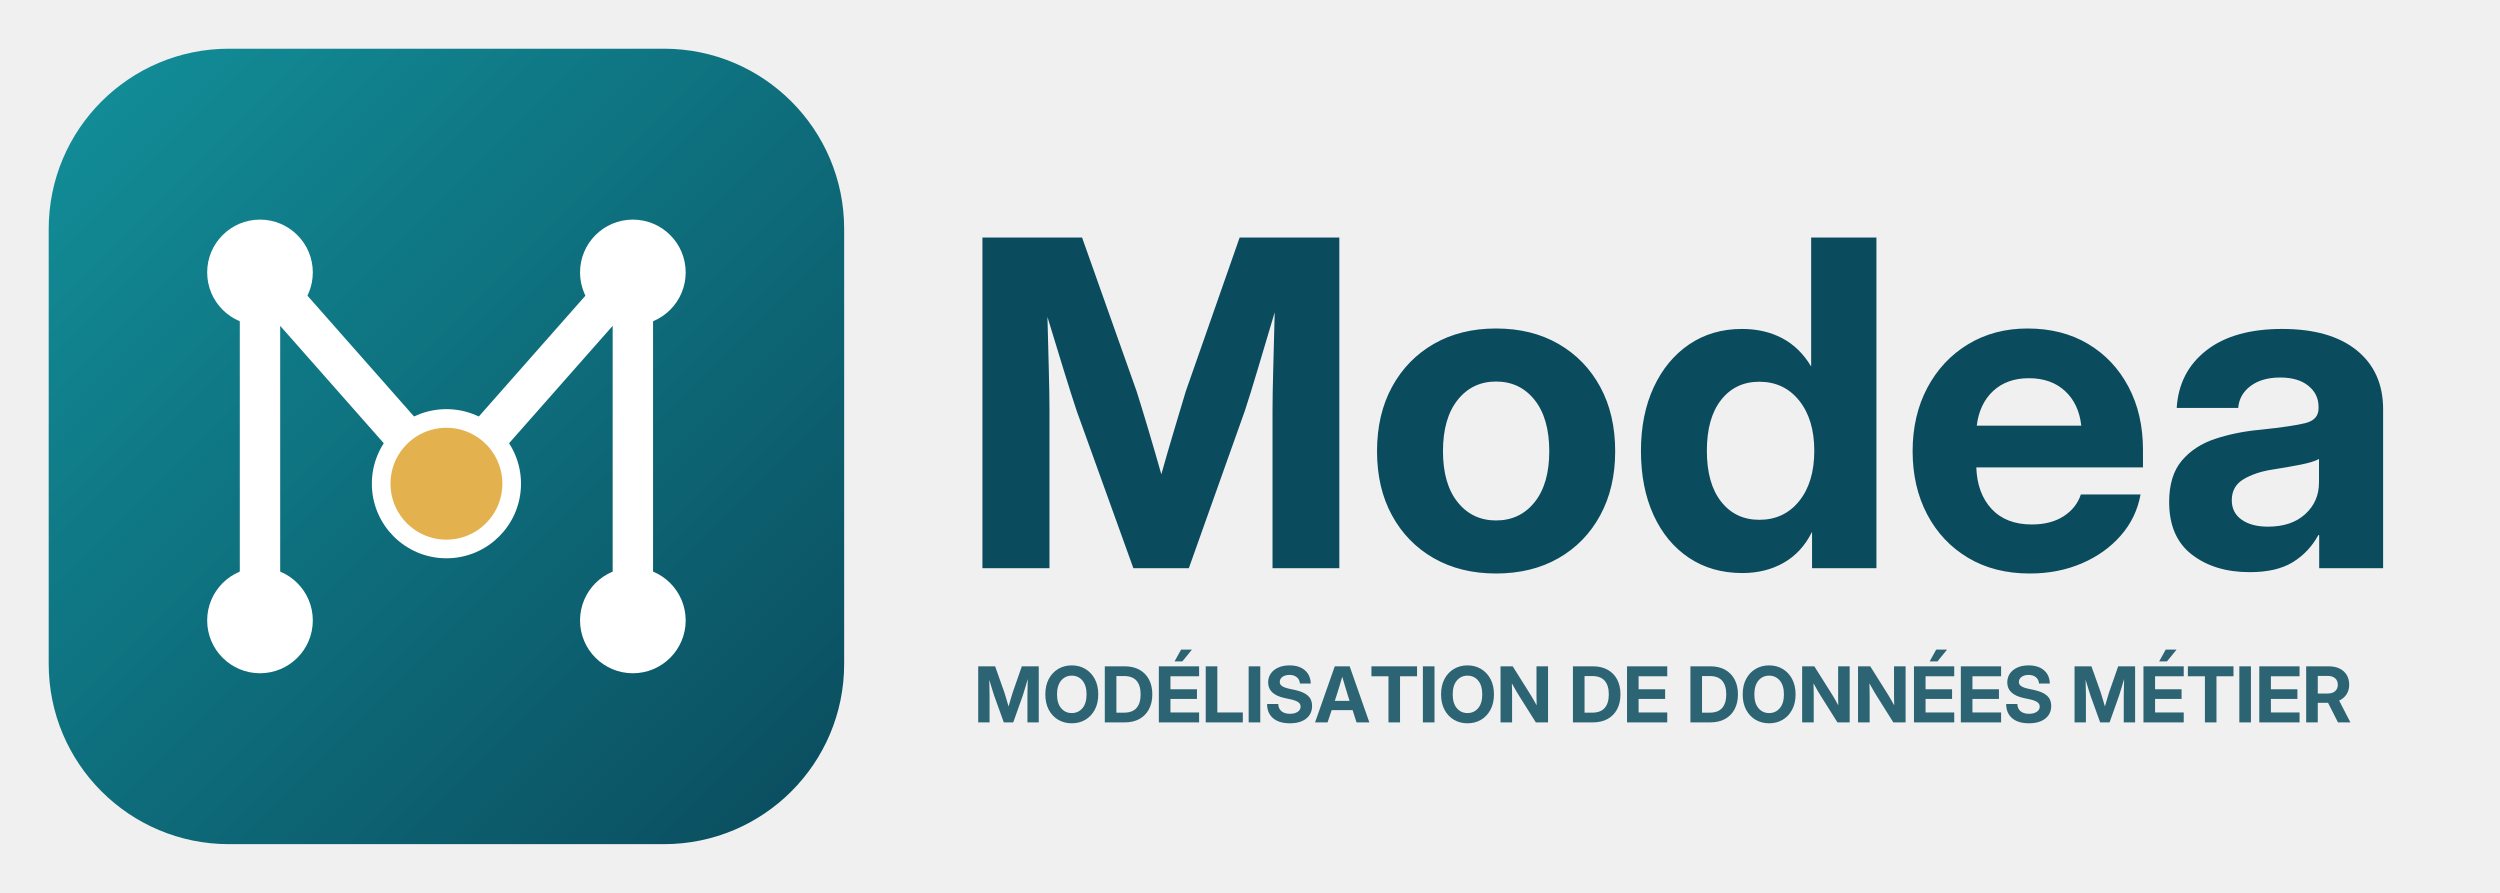
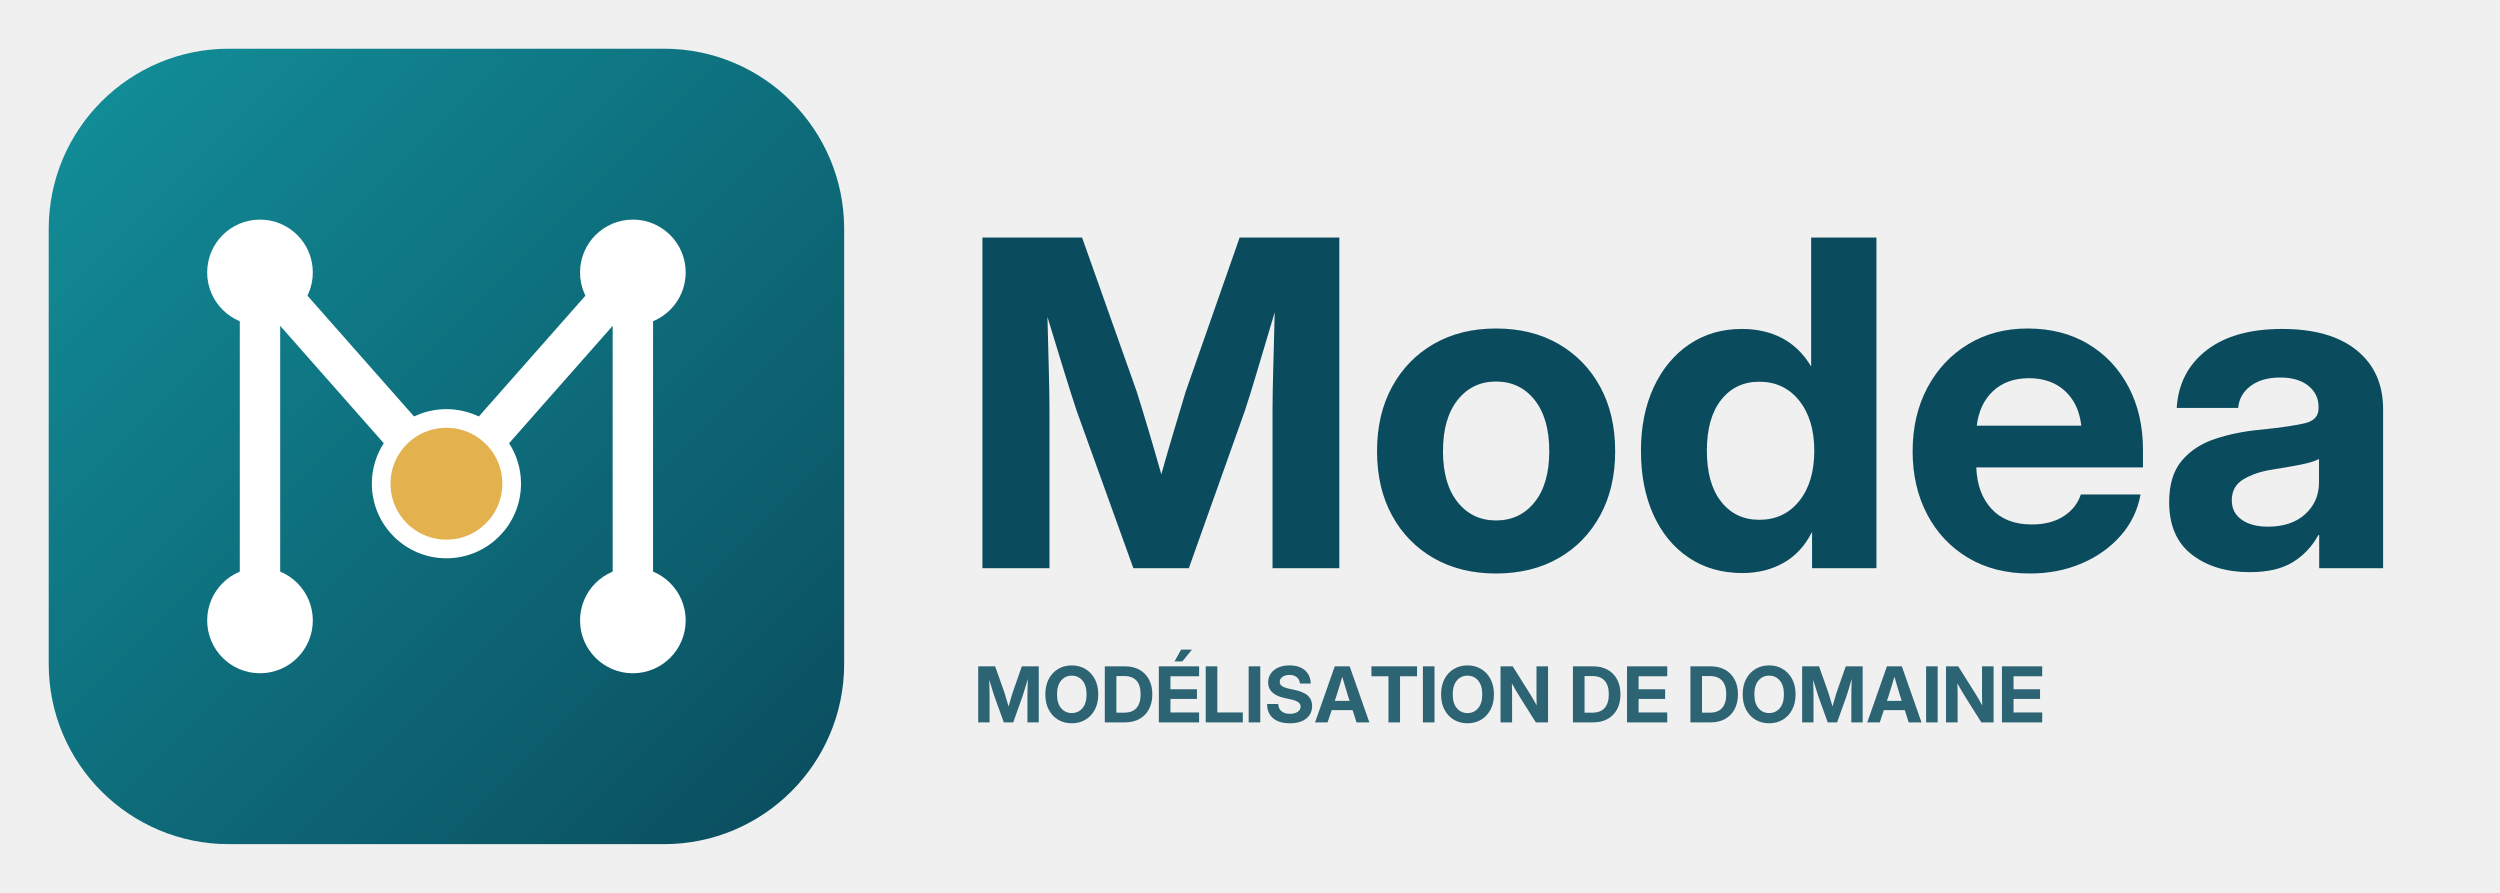
<svg xmlns="http://www.w3.org/2000/svg" viewBox="0 0 616 220" role="img" aria-label="Modea">
  <defs>
    <linearGradient id="g" x1="0" y1="0" x2="1" y2="1">
      <stop offset="0" stop-color="#12909A" />
      <stop offset="1" stop-color="#0A4B5D" />
    </linearGradient>
  </defs>
  <g transform="translate(12,12)">
    <svg width="196" height="196" viewBox="0 0 256 256">
      <rect width="256" height="256" rx="58" fill="url(#g)" />
      <polyline points="68,184 68,72 128,140 188,72 188,184" fill="none" stroke="#fff" stroke-width="13" stroke-linecap="round" stroke-linejoin="round" />
      <circle cx="68" cy="184" r="17" fill="#fff" />
      <circle cx="68" cy="72" r="17" fill="#fff" />
      <circle cx="188" cy="72" r="17" fill="#fff" />
      <circle cx="188" cy="184" r="17" fill="#fff" />
      <circle cx="128" cy="140" r="21" fill="#E3B24F" />
      <circle cx="128" cy="140" r="21" fill="none" stroke="#fff" stroke-width="6" />
    </svg>
  </g>
  <path d="M242.07 140.00V58.52H266.62L280.08 96.47Q281.23 100.08 282.95 105.85Q284.67 111.62 286.15 116.87Q287.62 111.62 289.35 105.85Q291.07 100.08 292.16 96.47L305.45 58.52H330.01V140.00H313.55V101.28Q313.55 97.02 313.74 90.34Q313.93 83.67 314.09 76.95Q311.96 84.05 309.99 90.70Q308.02 97.34 306.71 101.28L292.93 140.00H279.26L265.31 101.28Q264.05 97.51 262.11 91.22Q260.17 84.93 258.09 78.09Q258.26 84.55 258.42 90.86Q258.59 97.18 258.59 101.28V140.00ZM368.62 141.31Q359.87 141.31 353.28 137.54Q346.69 133.77 343.00 127.01Q339.30 120.26 339.30 111.18Q339.30 102.10 343.00 95.32Q346.69 88.54 353.28 84.74Q359.87 80.94 368.62 80.94Q377.42 80.94 384.01 84.74Q390.60 88.54 394.29 95.32Q397.98 102.10 397.98 111.18Q397.98 120.20 394.29 126.98Q390.60 133.77 384.01 137.54Q377.42 141.31 368.62 141.31ZM368.62 128.24Q374.52 128.24 378.13 123.73Q381.74 119.22 381.74 111.18Q381.74 103.09 378.13 98.55Q374.52 94.01 368.62 94.01Q362.77 94.01 359.16 98.55Q355.55 103.09 355.55 111.18Q355.55 119.22 359.16 123.73Q362.77 128.24 368.62 128.24ZM429.32 141.20Q421.77 141.20 416.14 137.43Q410.51 133.66 407.42 126.88Q404.33 120.09 404.33 111.07Q404.33 102.21 407.47 95.43Q410.62 88.65 416.22 84.85Q421.83 81.05 429.21 81.05Q434.79 81.05 439.11 83.32Q443.43 85.59 446.22 90.23H446.27V58.52H462.35V140.00H446.49V131.14H446.44Q443.92 136.17 439.46 138.69Q435.01 141.20 429.32 141.20ZM433.48 128.08Q439.60 128.08 443.32 123.46Q447.04 118.84 447.04 111.07Q447.04 103.36 443.32 98.71Q439.60 94.06 433.48 94.06Q427.62 94.06 424.10 98.52Q420.57 102.98 420.57 111.07Q420.57 119.16 424.10 123.62Q427.62 128.08 433.48 128.08ZM500.14 141.31Q491.39 141.31 484.91 137.43Q478.43 133.55 474.85 126.74Q471.27 119.93 471.27 111.18Q471.27 102.38 474.90 95.54Q478.54 88.70 484.94 84.82Q491.34 80.94 499.59 80.94Q508.12 80.94 514.50 84.74Q520.87 88.54 524.45 95.29Q528.03 102.05 528.03 110.85V115.17H486.96Q487.18 121.57 490.73 125.40Q494.29 129.23 500.63 129.23Q505.34 129.23 508.48 127.20Q511.62 125.18 512.72 121.84H527.43Q526.39 127.59 522.56 131.96Q518.73 136.34 512.94 138.82Q507.14 141.31 500.14 141.31ZM487.07 104.89H512.83Q512.23 99.48 508.81 96.33Q505.39 93.19 499.92 93.19Q494.51 93.19 491.12 96.33Q487.73 99.48 487.07 104.89ZM554.34 140.98Q545.70 140.98 540.09 136.66Q534.48 132.34 534.48 123.70Q534.48 117.20 537.60 113.50Q540.72 109.81 545.86 108.12Q551.00 106.42 557.02 105.88Q564.95 105.05 568.12 104.23Q571.29 103.41 571.29 100.62V100.24Q571.29 97.07 568.77 95.05Q566.26 93.02 561.83 93.02Q557.34 93.02 554.55 95.10Q551.77 97.18 551.49 100.52H536.34Q536.89 91.60 543.67 86.32Q550.45 81.05 562.32 81.05Q574.19 81.05 580.70 86.32Q587.20 91.60 587.20 100.84V140.00H571.45V131.85H571.23Q568.94 136.06 564.95 138.52Q560.95 140.98 554.34 140.98ZM558.82 129.77Q564.62 129.77 568.01 126.68Q571.40 123.59 571.40 118.89V113.09Q570.03 113.86 566.86 114.49Q563.69 115.12 559.80 115.72Q555.65 116.38 552.78 118.10Q549.91 119.82 549.91 123.27Q549.91 126.33 552.34 128.05Q554.77 129.77 558.82 129.77Z" fill="#0A4B5D" />
-   <path d="M241.03 178.00V164.18H245.20L247.48 170.62Q247.67 171.23 247.96 172.21Q248.26 173.19 248.51 174.08Q248.76 173.19 249.05 172.21Q249.34 171.23 249.53 170.62L251.78 164.18H255.95V178.00H253.16V171.43Q253.16 170.71 253.19 169.58Q253.22 168.44 253.25 167.30Q252.89 168.51 252.55 169.64Q252.22 170.76 252.00 171.43L249.66 178.00H247.34L244.97 171.43Q244.76 170.79 244.43 169.72Q244.10 168.66 243.75 167.50Q243.78 168.59 243.80 169.66Q243.83 170.74 243.83 171.43V178.00ZM264.08 178.22Q262.23 178.22 260.75 177.36Q259.28 176.49 258.42 174.89Q257.57 173.29 257.57 171.10Q257.57 168.89 258.42 167.29Q259.28 165.69 260.75 164.82Q262.23 163.95 264.08 163.95Q265.95 163.95 267.42 164.82Q268.89 165.69 269.75 167.29Q270.61 168.89 270.61 171.10Q270.61 173.30 269.75 174.89Q268.89 176.49 267.42 177.36Q265.95 178.22 264.08 178.22ZM264.08 175.70Q265.69 175.70 266.71 174.50Q267.73 173.30 267.73 171.10Q267.73 168.89 266.71 167.68Q265.69 166.48 264.08 166.48Q262.49 166.48 261.47 167.68Q260.45 168.89 260.45 171.10Q260.45 173.30 261.47 174.50Q262.49 175.70 264.08 175.70ZM277.10 178.00H272.22V164.18H277.16Q279.23 164.18 280.76 165.02Q282.28 165.87 283.10 167.41Q283.93 168.96 283.93 171.08Q283.93 173.20 283.10 174.76Q282.28 176.31 280.75 177.16Q279.22 178.00 277.10 178.00ZM275.08 175.60H276.95Q279.05 175.60 280.05 174.43Q281.05 173.26 281.05 171.08Q281.05 168.90 280.05 167.74Q279.04 166.58 276.98 166.58H275.08ZM285.54 178.00V164.18H295.46V166.63H288.40V169.83H294.93V172.21H288.40V175.55H295.46V178.00ZM289.41 162.97 291.02 160.07H293.69L291.33 162.97ZM297.09 178.00V164.18H299.95V175.55H306.23V178.00ZM310.53 164.18V178.00H307.67V164.18ZM317.82 178.22Q315.17 178.22 313.69 176.97Q312.21 175.72 312.21 173.46H314.96Q314.99 174.60 315.75 175.24Q316.51 175.88 317.84 175.88Q319.02 175.88 319.75 175.39Q320.47 174.91 320.47 174.10Q320.47 173.44 319.89 173.02Q319.31 172.60 317.99 172.31L316.54 172.00Q312.47 171.12 312.47 168.16Q312.47 166.90 313.13 165.95Q313.79 165.01 314.97 164.48Q316.15 163.95 317.73 163.95Q320.11 163.95 321.51 165.14Q322.90 166.33 322.97 168.42H320.30Q320.22 167.43 319.53 166.87Q318.85 166.30 317.73 166.30Q316.68 166.30 316.00 166.78Q315.33 167.27 315.33 168.02Q315.33 168.66 315.89 169.05Q316.45 169.44 317.72 169.72L319.04 170.00Q321.25 170.48 322.28 171.42Q323.30 172.36 323.30 173.92Q323.30 175.91 321.84 177.07Q320.37 178.22 317.82 178.22ZM324.03 178.00 328.89 164.18H332.56L337.41 178.00H334.25L333.28 174.98H328.12L327.11 178.00ZM328.89 172.70H332.54L332.08 171.27Q331.75 170.22 331.43 169.12Q331.10 168.03 330.73 166.74Q330.36 168.03 330.03 169.12Q329.69 170.22 329.36 171.27ZM337.92 166.63V164.18H349.16V166.63H344.97V178.00H342.12V166.63ZM353.46 164.18V178.00H350.60V164.18ZM361.59 178.22Q359.73 178.22 358.26 177.36Q356.78 176.49 355.93 174.89Q355.08 173.29 355.08 171.10Q355.08 168.89 355.93 167.29Q356.78 165.69 358.26 164.82Q359.73 163.95 361.59 163.95Q363.45 163.95 364.92 164.82Q366.39 165.69 367.25 167.29Q368.11 168.89 368.11 171.10Q368.11 173.30 367.25 174.89Q366.39 176.49 364.92 177.36Q363.45 178.22 361.59 178.22ZM361.59 175.70Q363.19 175.70 364.21 174.50Q365.23 173.30 365.23 171.10Q365.23 168.89 364.21 167.68Q363.19 166.48 361.59 166.48Q359.99 166.48 358.97 167.68Q357.95 168.89 357.95 171.10Q357.95 173.30 358.97 174.50Q359.99 175.70 361.59 175.70ZM369.73 178.00V164.18H372.73L377.17 171.25Q377.42 171.64 377.82 172.35Q378.23 173.06 378.64 173.81Q378.61 173.00 378.60 172.22Q378.59 171.45 378.59 171.01V164.18H381.44V178.00H378.43L374.40 171.60Q374.09 171.13 373.60 170.28Q373.10 169.43 372.52 168.37Q372.55 169.46 372.57 170.30Q372.58 171.14 372.58 171.59V178.00ZM392.45 178.00H387.57V164.18H392.51Q394.59 164.18 396.11 165.02Q397.63 165.87 398.46 167.41Q399.28 168.96 399.28 171.08Q399.28 173.20 398.46 174.76Q397.63 176.31 396.11 177.16Q394.58 178.00 392.45 178.00ZM390.43 175.60H392.31Q394.40 175.60 395.40 174.43Q396.41 173.26 396.41 171.08Q396.41 168.90 395.40 167.74Q394.39 166.58 392.33 166.58H390.43ZM400.90 178.00V164.18H410.81V166.63H403.75V169.83H410.29V172.21H403.75V175.55H410.81V178.00ZM421.40 178.00H416.52V164.18H421.46Q423.53 164.18 425.06 165.02Q426.58 165.87 427.40 167.41Q428.23 168.96 428.23 171.08Q428.23 173.20 427.40 174.76Q426.58 176.31 425.05 177.16Q423.52 178.00 421.40 178.00ZM419.38 175.60H421.25Q423.35 175.60 424.35 174.43Q425.35 173.26 425.35 171.08Q425.35 168.90 424.35 167.74Q423.34 166.58 421.28 166.58H419.38ZM435.91 178.22Q434.05 178.22 432.58 177.36Q431.10 176.49 430.25 174.89Q429.40 173.29 429.40 171.10Q429.40 168.89 430.25 167.29Q431.10 165.69 432.58 164.82Q434.05 163.95 435.91 163.95Q437.77 163.95 439.24 164.82Q440.72 165.69 441.57 167.29Q442.43 168.89 442.43 171.10Q442.43 173.30 441.57 174.89Q440.72 176.49 439.24 177.36Q437.77 178.22 435.91 178.22ZM435.91 175.70Q437.51 175.70 438.54 174.50Q439.56 173.30 439.56 171.10Q439.56 168.89 438.54 167.68Q437.51 166.48 435.91 166.48Q434.31 166.48 433.29 167.68Q432.27 168.89 432.27 171.10Q432.27 173.30 433.29 174.50Q434.31 175.70 435.91 175.70ZM444.05 178.00V164.18H447.05L451.50 171.25Q451.74 171.64 452.15 172.35Q452.55 173.06 452.96 173.81Q452.93 173.00 452.92 172.22Q452.92 171.45 452.92 171.01V164.18H455.76V178.00H452.75L448.72 171.60Q448.42 171.13 447.92 170.28Q447.42 169.43 446.84 168.37Q446.88 169.46 446.89 170.30Q446.90 171.14 446.90 171.59V178.00ZM457.82 178.00V164.18H460.83L465.27 171.25Q465.51 171.64 465.92 172.35Q466.33 173.06 466.74 173.81Q466.71 173.00 466.70 172.22Q466.69 171.45 466.69 171.01V164.18H469.54V178.00H466.52L462.50 171.60Q462.19 171.13 461.70 170.28Q461.20 169.43 460.62 168.37Q460.65 169.46 460.67 170.30Q460.68 171.14 460.68 171.59V178.00ZM471.60 178.00V164.18H481.52V166.63H474.46V169.83H480.99V172.21H474.46V175.55H481.52V178.00ZM475.47 162.97 477.07 160.07H479.75L477.39 162.97ZM483.15 178.00V164.18H493.07V166.63H486.01V169.83H492.54V172.21H486.01V175.55H493.07V178.00ZM499.93 178.22Q497.28 178.22 495.80 176.97Q494.32 175.72 494.32 173.46H497.08Q497.10 174.60 497.86 175.24Q498.62 175.88 499.95 175.88Q501.14 175.88 501.86 175.39Q502.59 174.91 502.59 174.10Q502.59 173.44 502.01 173.02Q501.43 172.60 500.11 172.31L498.65 172.00Q494.59 171.12 494.59 168.16Q494.59 166.90 495.25 165.95Q495.91 165.01 497.08 164.48Q498.26 163.95 499.84 163.95Q502.22 163.95 503.62 165.14Q505.02 166.33 505.08 168.42H502.41Q502.34 167.43 501.65 166.87Q500.96 166.30 499.85 166.30Q498.79 166.30 498.12 166.78Q497.45 167.27 497.45 168.02Q497.45 168.66 498.00 169.05Q498.56 169.44 499.83 169.72L501.16 170.00Q503.37 170.48 504.39 171.42Q505.42 172.36 505.42 173.92Q505.42 175.91 503.95 177.07Q502.48 178.22 499.93 178.22ZM511.17 178.00V164.18H515.33L517.62 170.62Q517.81 171.23 518.10 172.21Q518.39 173.19 518.65 174.08Q518.90 173.19 519.19 172.21Q519.48 171.23 519.67 170.62L521.92 164.18H526.09V178.00H523.29V171.43Q523.29 170.71 523.33 169.58Q523.36 168.44 523.39 167.30Q523.02 168.51 522.69 169.64Q522.36 170.76 522.13 171.43L519.80 178.00H517.48L515.11 171.43Q514.90 170.79 514.57 169.72Q514.24 168.66 513.89 167.50Q513.91 168.59 513.94 169.66Q513.97 170.74 513.97 171.43V178.00ZM528.15 178.00V164.18H538.07V166.63H531.01V169.83H537.54V172.21H531.01V175.55H538.07V178.00ZM532.02 162.97 533.63 160.07H536.30L533.94 162.97ZM539.09 166.63V164.18H550.33V166.63H546.14V178.00H543.29V166.63ZM554.63 164.18V178.00H551.77V164.18ZM556.69 178.00V164.18H566.61V166.63H559.55V169.83H566.08V172.21H559.55V175.55H566.61V178.00ZM568.24 178.00V164.18H573.77Q575.33 164.18 576.47 164.73Q577.60 165.28 578.22 166.30Q578.84 167.32 578.84 168.71Q578.84 170.09 578.18 171.09Q577.53 172.09 576.37 172.63L579.14 178.00H576.08L573.63 173.17Q573.62 173.17 573.60 173.17H571.10V178.00ZM571.10 170.88H573.60Q574.74 170.88 575.39 170.29Q576.04 169.70 576.04 168.71Q576.04 167.72 575.39 167.14Q574.73 166.55 573.59 166.55H571.10Z" fill="#0A4B5D" opacity=".85" />
+   <path d="M241.03 178.00V164.18H245.20L247.48 170.62Q247.67 171.23 247.96 172.21Q248.26 173.19 248.51 174.08Q248.76 173.19 249.05 172.21Q249.34 171.23 249.53 170.62L251.78 164.18H255.95V178.00H253.16V171.43Q253.16 170.71 253.19 169.58Q253.22 168.44 253.25 167.30Q252.89 168.51 252.55 169.64Q252.22 170.76 252.00 171.43L249.66 178.00H247.34L244.97 171.43Q244.76 170.79 244.43 169.72Q244.10 168.66 243.75 167.50Q243.78 168.59 243.80 169.66Q243.83 170.74 243.83 171.43V178.00ZM264.08 178.22Q262.23 178.22 260.75 177.36Q259.28 176.49 258.42 174.89Q257.57 173.29 257.57 171.10Q257.57 168.89 258.42 167.29Q259.28 165.69 260.75 164.82Q262.23 163.95 264.08 163.95Q265.95 163.95 267.42 164.82Q268.89 165.69 269.75 167.29Q270.61 168.89 270.61 171.10Q270.61 173.30 269.75 174.89Q268.89 176.49 267.42 177.36Q265.95 178.22 264.08 178.22ZM264.08 175.70Q265.69 175.70 266.71 174.50Q267.73 173.30 267.73 171.10Q267.73 168.89 266.71 167.68Q265.69 166.48 264.08 166.48Q262.49 166.48 261.47 167.68Q260.45 168.89 260.45 171.10Q260.45 173.30 261.47 174.50Q262.49 175.70 264.08 175.70ZM277.10 178.00H272.22V164.18H277.16Q279.23 164.18 280.76 165.02Q282.28 165.87 283.10 167.41Q283.93 168.96 283.93 171.08Q283.93 173.20 283.10 174.76Q282.28 176.31 280.75 177.16Q279.22 178.00 277.10 178.00ZM275.08 175.60H276.95Q279.05 175.60 280.05 174.43Q281.05 173.26 281.05 171.08Q281.05 168.90 280.05 167.74Q279.04 166.58 276.98 166.58H275.08ZM285.54 178.00V164.18H295.46V166.63H288.40V169.83H294.93V172.21H288.40V175.55H295.46V178.00ZM289.41 162.97 291.02 160.07H293.69L291.33 162.97ZM297.09 178.00V164.18H299.95V175.55H306.23V178.00ZM310.53 164.18V178.00H307.67V164.18ZM317.82 178.22Q315.17 178.22 313.69 176.97Q312.21 175.72 312.21 173.46H314.96Q314.99 174.60 315.75 175.24Q316.51 175.88 317.84 175.88Q319.02 175.88 319.75 175.39Q320.47 174.91 320.47 174.10Q320.47 173.44 319.89 173.02Q319.31 172.60 317.99 172.31L316.54 172.00Q312.47 171.12 312.47 168.16Q312.47 166.90 313.13 165.95Q313.79 165.01 314.97 164.48Q316.15 163.95 317.73 163.95Q320.11 163.95 321.51 165.14Q322.90 166.33 322.97 168.42H320.30Q320.22 167.43 319.53 166.87Q318.85 166.30 317.73 166.30Q316.68 166.30 316.00 166.78Q315.33 167.27 315.33 168.02Q315.33 168.66 315.89 169.05Q316.45 169.44 317.72 169.72L319.04 170.00Q321.25 170.48 322.28 171.42Q323.30 172.36 323.30 173.92Q323.30 175.91 321.84 177.07Q320.37 178.22 317.82 178.22ZM324.03 178.00 328.89 164.18H332.56L337.41 178.00H334.25L333.28 174.98H328.12L327.11 178.00ZM328.89 172.70H332.54L332.08 171.27Q331.75 170.22 331.43 169.12Q331.10 168.03 330.73 166.74Q330.36 168.03 330.03 169.12Q329.69 170.22 329.36 171.27ZM337.92 166.63V164.18H349.16V166.63H344.97V178.00H342.12V166.63ZM353.46 164.18V178.00H350.60V164.18ZM361.59 178.22Q359.73 178.22 358.26 177.36Q356.78 176.49 355.93 174.89Q355.08 173.29 355.08 171.10Q355.08 168.89 355.93 167.29Q356.78 165.69 358.26 164.82Q359.73 163.95 361.59 163.95Q363.45 163.95 364.92 164.82Q366.39 165.69 367.25 167.29Q368.11 168.89 368.11 171.10Q368.11 173.30 367.25 174.89Q366.39 176.49 364.92 177.36Q363.45 178.22 361.59 178.22ZM361.59 175.70Q363.19 175.70 364.21 174.50Q365.23 173.30 365.23 171.10Q365.23 168.89 364.21 167.68Q363.19 166.48 361.59 166.48Q359.99 166.48 358.97 167.68Q357.95 168.89 357.95 171.10Q357.95 173.30 358.97 174.50Q359.99 175.70 361.59 175.70ZM369.73 178.00V164.18H372.73L377.17 171.25Q377.42 171.64 377.82 172.35Q378.23 173.06 378.64 173.81Q378.61 173.00 378.60 172.22Q378.59 171.45 378.59 171.01V164.18H381.44V178.00H378.43L374.40 171.60Q374.09 171.13 373.60 170.28Q373.10 169.43 372.52 168.37Q372.55 169.46 372.57 170.30Q372.58 171.14 372.58 171.59V178.00ZM392.45 178.00H387.57V164.18H392.51Q394.59 164.18 396.11 165.02Q397.63 165.87 398.46 167.41Q399.28 168.96 399.28 171.08Q399.28 173.20 398.46 174.76Q397.63 176.31 396.11 177.16Q394.58 178.00 392.45 178.00ZM390.43 175.60H392.31Q394.40 175.60 395.40 174.43Q396.41 173.26 396.41 171.08Q396.41 168.90 395.40 167.74Q394.39 166.58 392.33 166.58H390.43ZM400.90 178.00V164.18H410.81V166.63H403.75V169.83H410.29V172.21H403.75V175.55H410.81V178.00ZM421.40 178.00H416.52V164.18H421.46Q423.53 164.18 425.06 165.02Q426.58 165.87 427.40 167.41Q428.23 168.96 428.23 171.08Q428.23 173.20 427.40 174.76Q426.58 176.31 425.05 177.16Q423.52 178.00 421.40 178.00ZM419.38 175.60H421.25Q423.35 175.60 424.35 174.43Q425.35 173.26 425.35 171.08Q425.35 168.90 424.35 167.74Q423.34 166.58 421.28 166.58H419.38ZM435.91 178.22Q434.05 178.22 432.58 177.36Q431.10 176.49 430.25 174.89Q429.40 173.29 429.40 171.10Q429.40 168.89 430.25 167.29Q431.10 165.69 432.58 164.82Q434.05 163.95 435.91 163.95Q437.77 163.95 439.24 164.82Q440.72 165.69 441.57 167.29Q442.43 168.89 442.43 171.10Q442.43 173.30 441.57 174.89Q440.72 176.49 439.24 177.36Q437.77 178.22 435.91 178.22ZM435.91 175.70Q437.51 175.70 438.54 174.50Q439.56 173.30 439.56 171.10Q439.56 168.89 438.54 167.68Q437.51 166.48 435.91 166.48Q434.31 166.48 433.29 167.68Q432.27 168.89 432.27 171.10Q432.27 173.30 433.29 174.50Q434.31 175.70 435.91 175.70ZM444.05 178.00V164.18H448.21L450.49 170.62Q450.69 171.23 450.98 172.21Q451.27 173.19 451.52 174.08Q451.77 173.19 452.07 172.21Q452.36 171.23 452.54 170.62L454.80 164.18H458.96V178.00H456.17V171.43Q456.17 170.71 456.20 169.58Q456.24 168.44 456.26 167.30Q455.90 168.51 455.57 169.64Q455.23 170.76 455.01 171.43L452.67 178.00H450.35L447.99 171.43Q447.78 170.79 447.45 169.72Q447.12 168.66 446.76 167.50Q446.79 168.59 446.82 169.66Q446.85 170.74 446.85 171.43V178.00ZM460.09 178.00 464.94 164.18H468.61L473.46 178.00H470.30L469.34 174.98H464.17L463.17 178.00ZM464.94 172.70H468.59L468.13 171.27Q467.81 170.22 467.48 169.12Q467.16 168.03 466.78 166.74Q466.41 168.03 466.08 169.12Q465.75 170.22 465.41 171.27ZM477.44 164.18V178.00H474.59V164.18ZM479.50 178.00V164.18H482.51L486.95 171.25Q487.19 171.64 487.60 172.35Q488.01 173.06 488.42 173.81Q488.39 173.00 488.38 172.22Q488.37 171.45 488.37 171.01V164.18H491.22V178.00H488.21L484.18 171.60Q483.87 171.13 483.38 170.28Q482.88 169.43 482.30 168.37Q482.33 169.46 482.35 170.30Q482.36 171.14 482.36 171.59V178.00ZM493.28 178.00V164.18H503.20V166.63H496.14V169.83H502.67V172.21H496.14V175.55H503.20V178.00Z" fill="#0A4B5D" opacity=".85" />
</svg>
